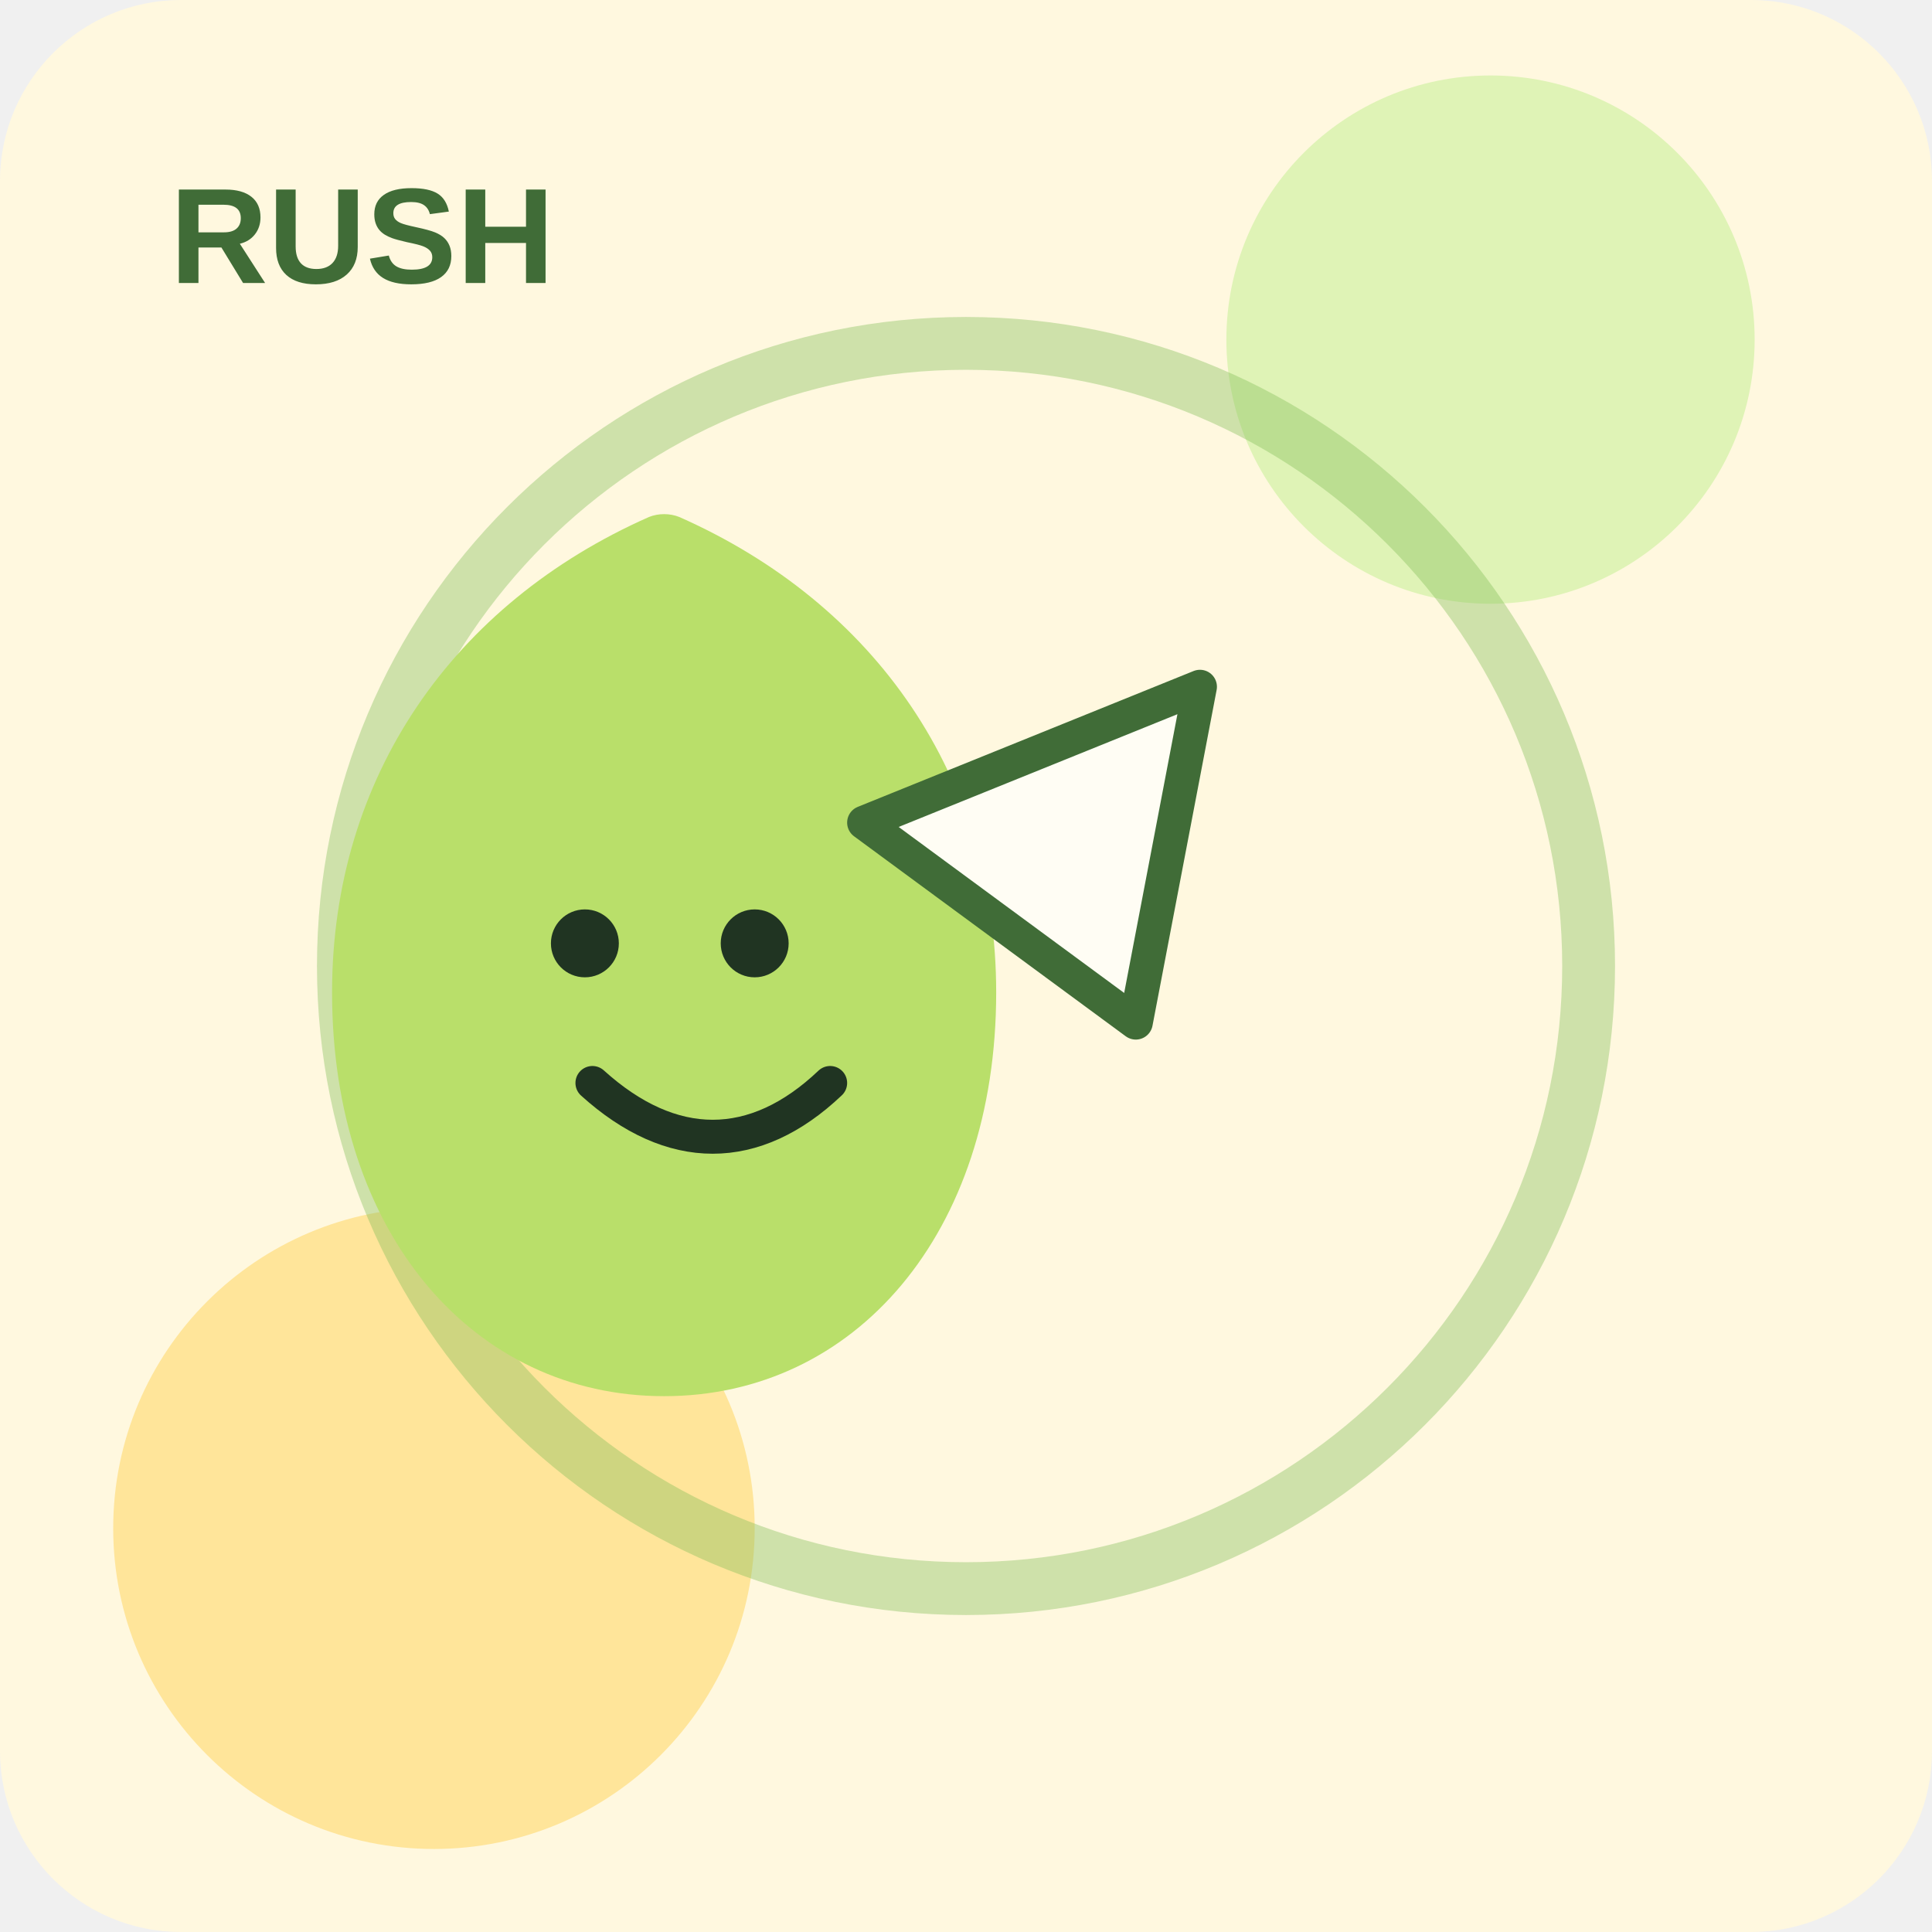
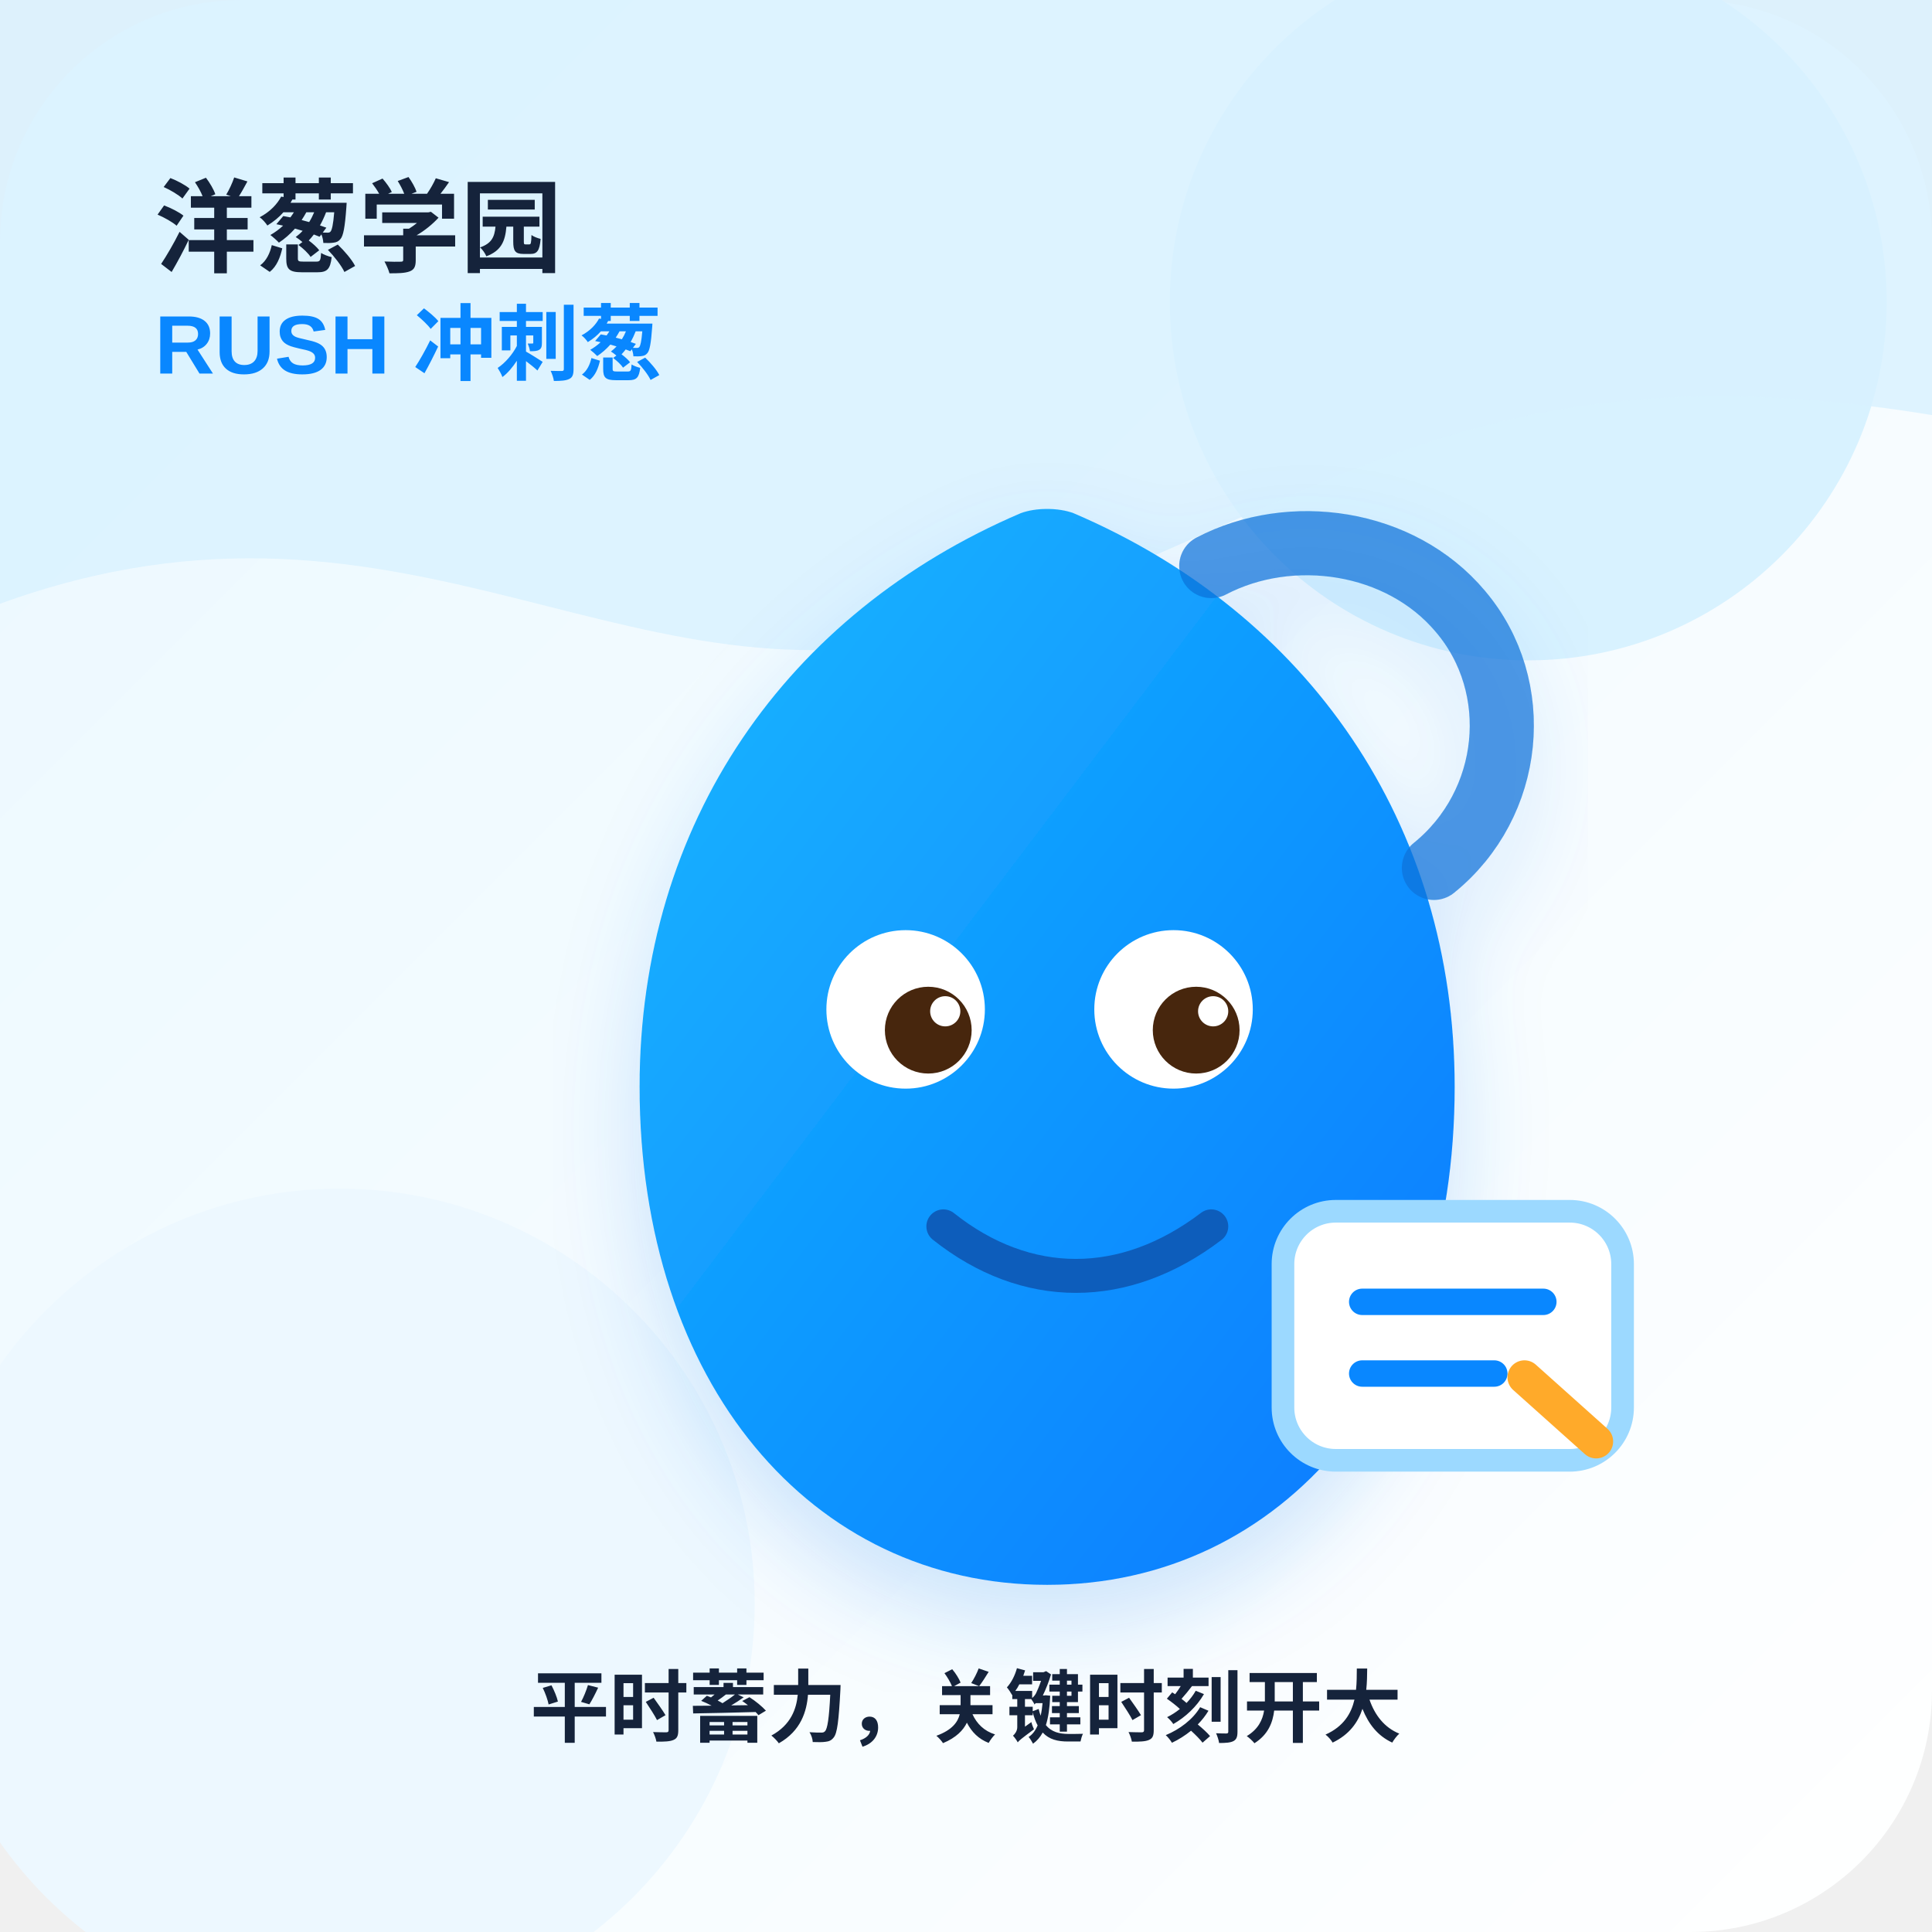
<svg xmlns="http://www.w3.org/2000/svg" viewBox="0 0 1024 1024">
-   <rect width="1024" height="1024" rx="96" fill="#fff8df" />
-   <circle cx="790" cy="180" r="140" fill="#dff3b6" />
-   <circle cx="230" cy="810" r="170" fill="#ffe59a" />
-   <circle cx="512" cy="512" r="330" fill="none" stroke="#84bf5a" stroke-width="28" opacity=".4" />
-   <path d="M360 274c104 46 168 138 168 252 0 128-75 214-176 214s-176-86-176-214c0-114 64-206 168-252 5-2 11-2 16 0z" fill="#b9df6a" />
-   <circle cx="310" cy="500" r="18" fill="#203422" />
-   <circle cx="400" cy="500" r="18" fill="#203422" />
-   <path d="M314 574c42 38 86 38 126 0" fill="none" stroke="#203422" stroke-width="18" stroke-linecap="round" />
-   <path d="M458 436l178-72-34 178z" fill="#fffdf4" stroke="#406c37" stroke-width="18" stroke-linejoin="round" />
-   <text x="90" y="150" font-family="Arial" font-size="72" font-weight="800" fill="#406c37">RUSH</text>
+   <defs>
+     <linearGradient id="bg" x1="0" y1="0" x2="1" y2="1">
+       <stop offset="0" stop-color="#EAF8FF" />
+       <stop offset="1" stop-color="#FFFFFF" />
+     </linearGradient>
+     <linearGradient id="onion" x1="0" y1="0" x2="1" y2="1">
+       <stop offset="0" stop-color="#19B8FF" />
+       <stop offset="1" stop-color="#0678FF" />
+     </linearGradient>
+     <filter id="s">
+       <feDropShadow dx="0" dy="22" stdDeviation="24" flood-color="#0879E9" flood-opacity=".18" />
+     </filter>
+   </defs>
+   <rect width="1024" height="1024" rx="128" fill="url(#bg)" />
+   <circle cx="810" cy="160" r="190" fill="#D8F2FF" />
+   <circle cx="180" cy="850" r="220" fill="#EDF8FF" />
+   <path d="M0 320C220 240 340 390 520 330C700 270 780 180 1024 220V0H0Z" fill="#D8F1FF" opacity=".8" />
+   <text x="82" y="140" font-family="PingFang SC,Microsoft YaHei,Arial" font-size="54" font-weight="900" fill="#15233B">洋葱学园</text>
+   <text x="82" y="198" font-family="Arial" font-size="44" font-weight="900" fill="#0987FF">RUSH 冲刺葱</text>
+   <g filter="url(#s)">
+     <path d="M399 280c124 53 202 164 202 304 0 157-91 264-216 264S169 741 169 584c0-140 78-251 202-304 8-3 20-3 28 0z" transform="translate(170 -8)" fill="url(#onion)" />
+     <path d="M642 300c42-22 100-14 132 24 34 40 28 102-14 136" fill="none" stroke="#0A72DA" stroke-width="34" stroke-linecap="round" opacity=".72" />
+     <circle cx="480" cy="535" r="42" fill="#fff" />
+     <circle cx="622" cy="535" r="42" fill="#fff" />
+     <circle cx="492" cy="546" r="23" fill="#47270F" />
+     <circle cx="634" cy="546" r="23" fill="#47270F" />
+     <circle cx="501" cy="536" r="8" fill="#fff" />
+     <circle cx="643" cy="536" r="8" fill="#fff" />
+     <path d="M500 650c44 35 96 35 142 0" fill="none" stroke="#075DBB" stroke-width="18" stroke-linecap="round" />
+   </g>
+   <g transform="translate(680 642)">
+     <rect x="0" y="0" width="180" height="132" rx="28" fill="#fff" stroke="#9CD9FF" stroke-width="12" />
+     <path d="M42 48h96M42 86h70" stroke="#0987FF" stroke-width="14" stroke-linecap="round" />
+     <path d="M128 88l38 34" stroke="#FFAA2A" stroke-width="18" stroke-linecap="round" />
+   </g>
+   <text x="512" y="920" text-anchor="middle" font-family="PingFang SC,Microsoft YaHei,Arial" font-size="42" font-weight="900" fill="#15233B">平时蓄力，关键时刻开大</text>
</svg>
